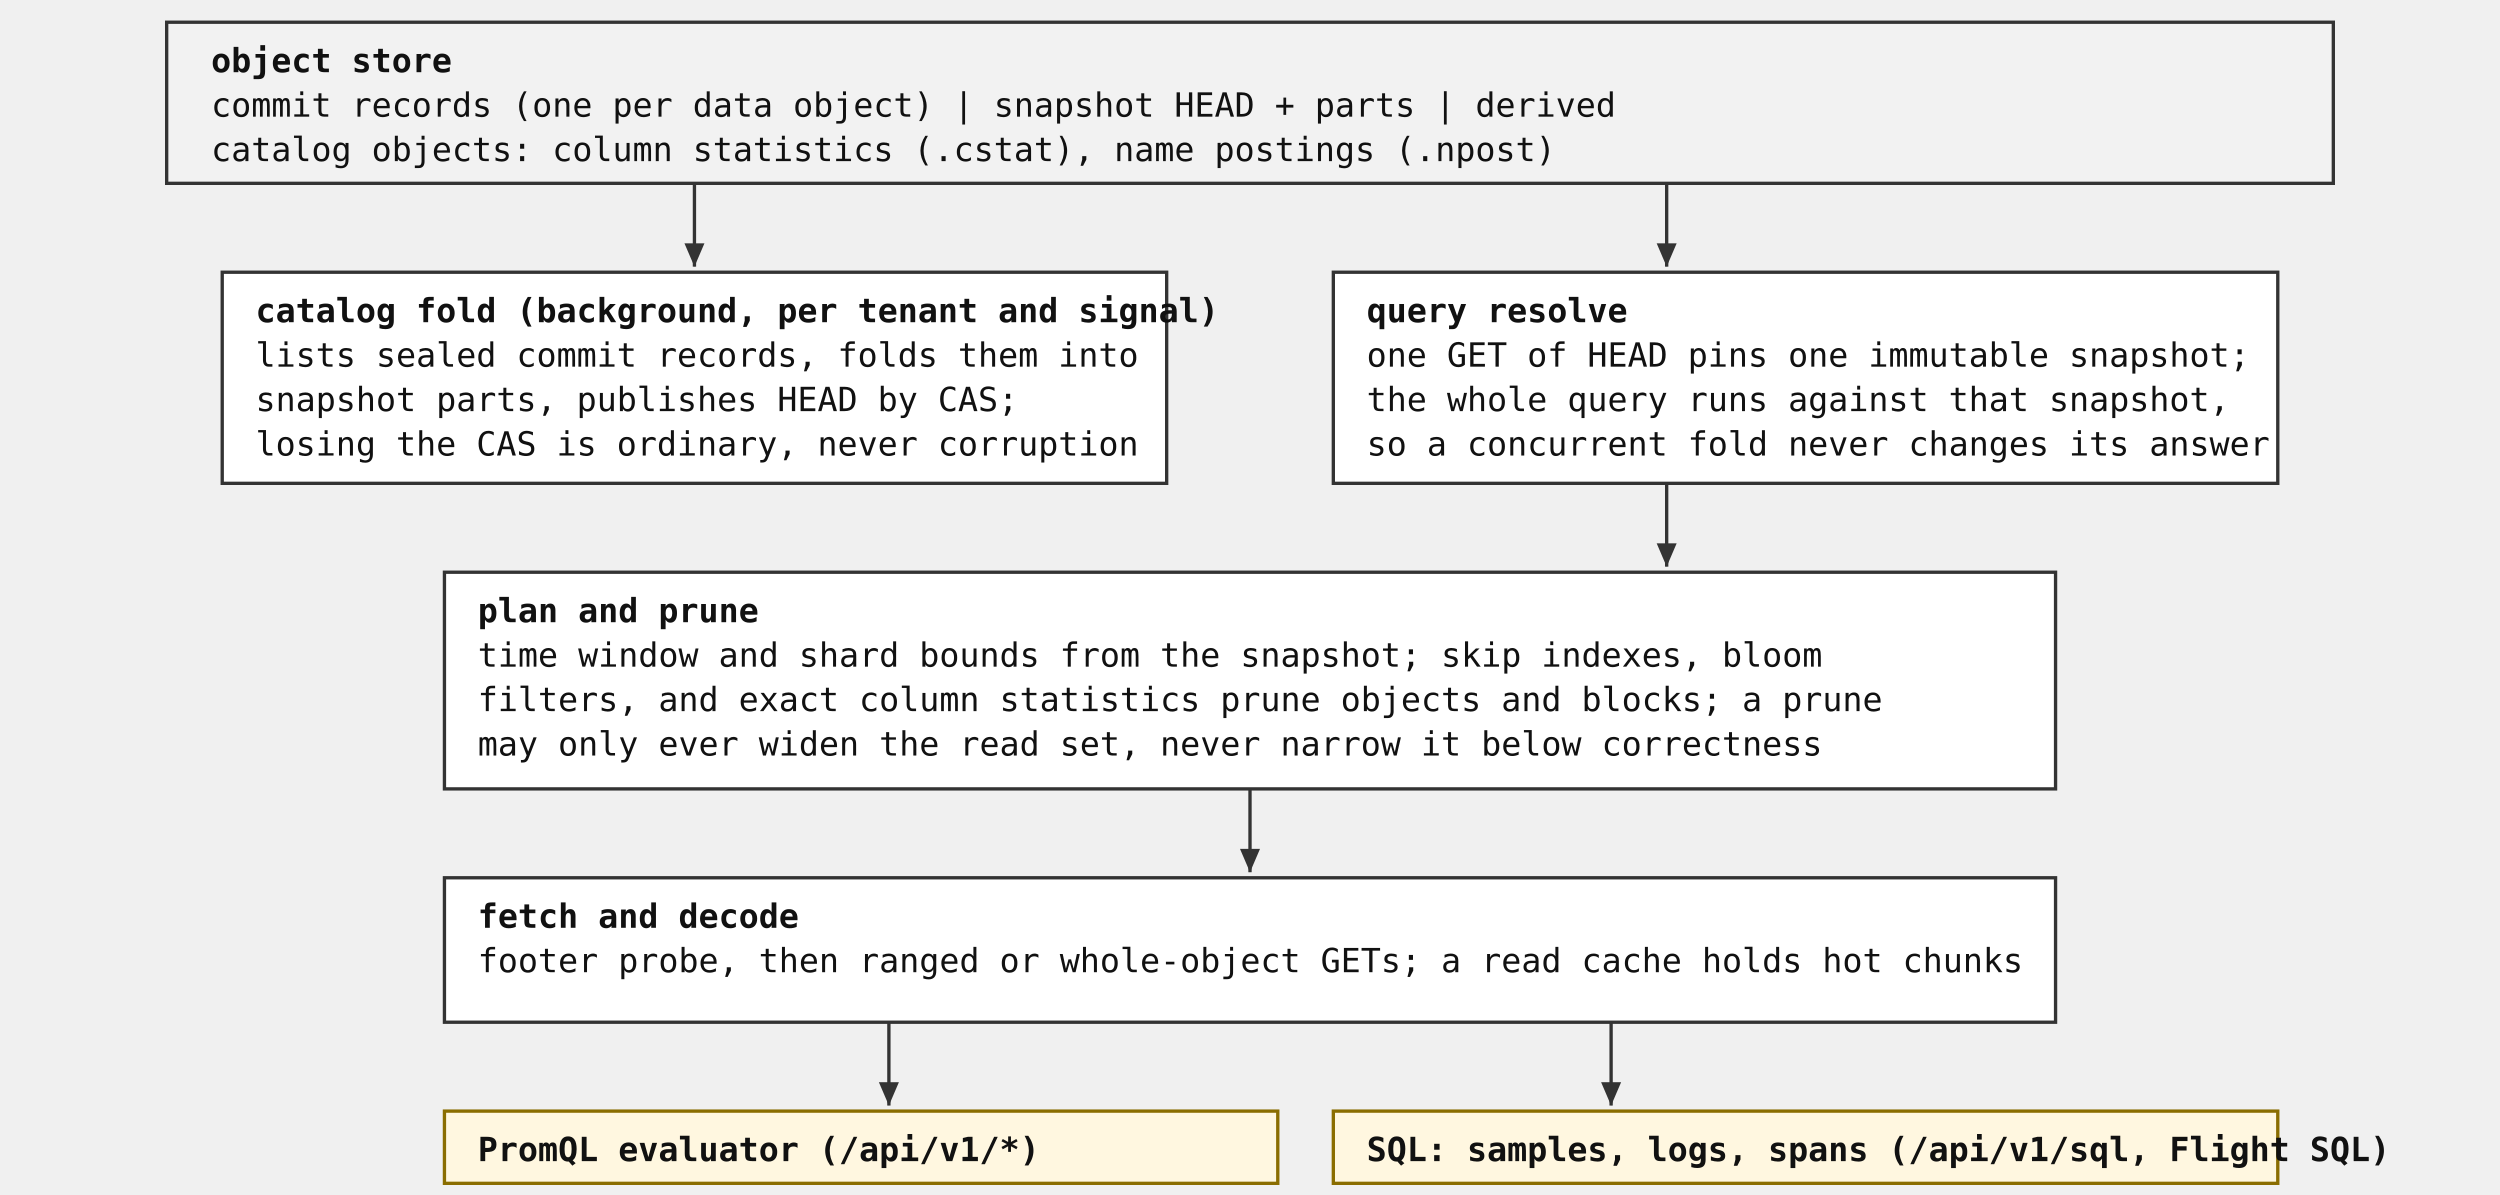
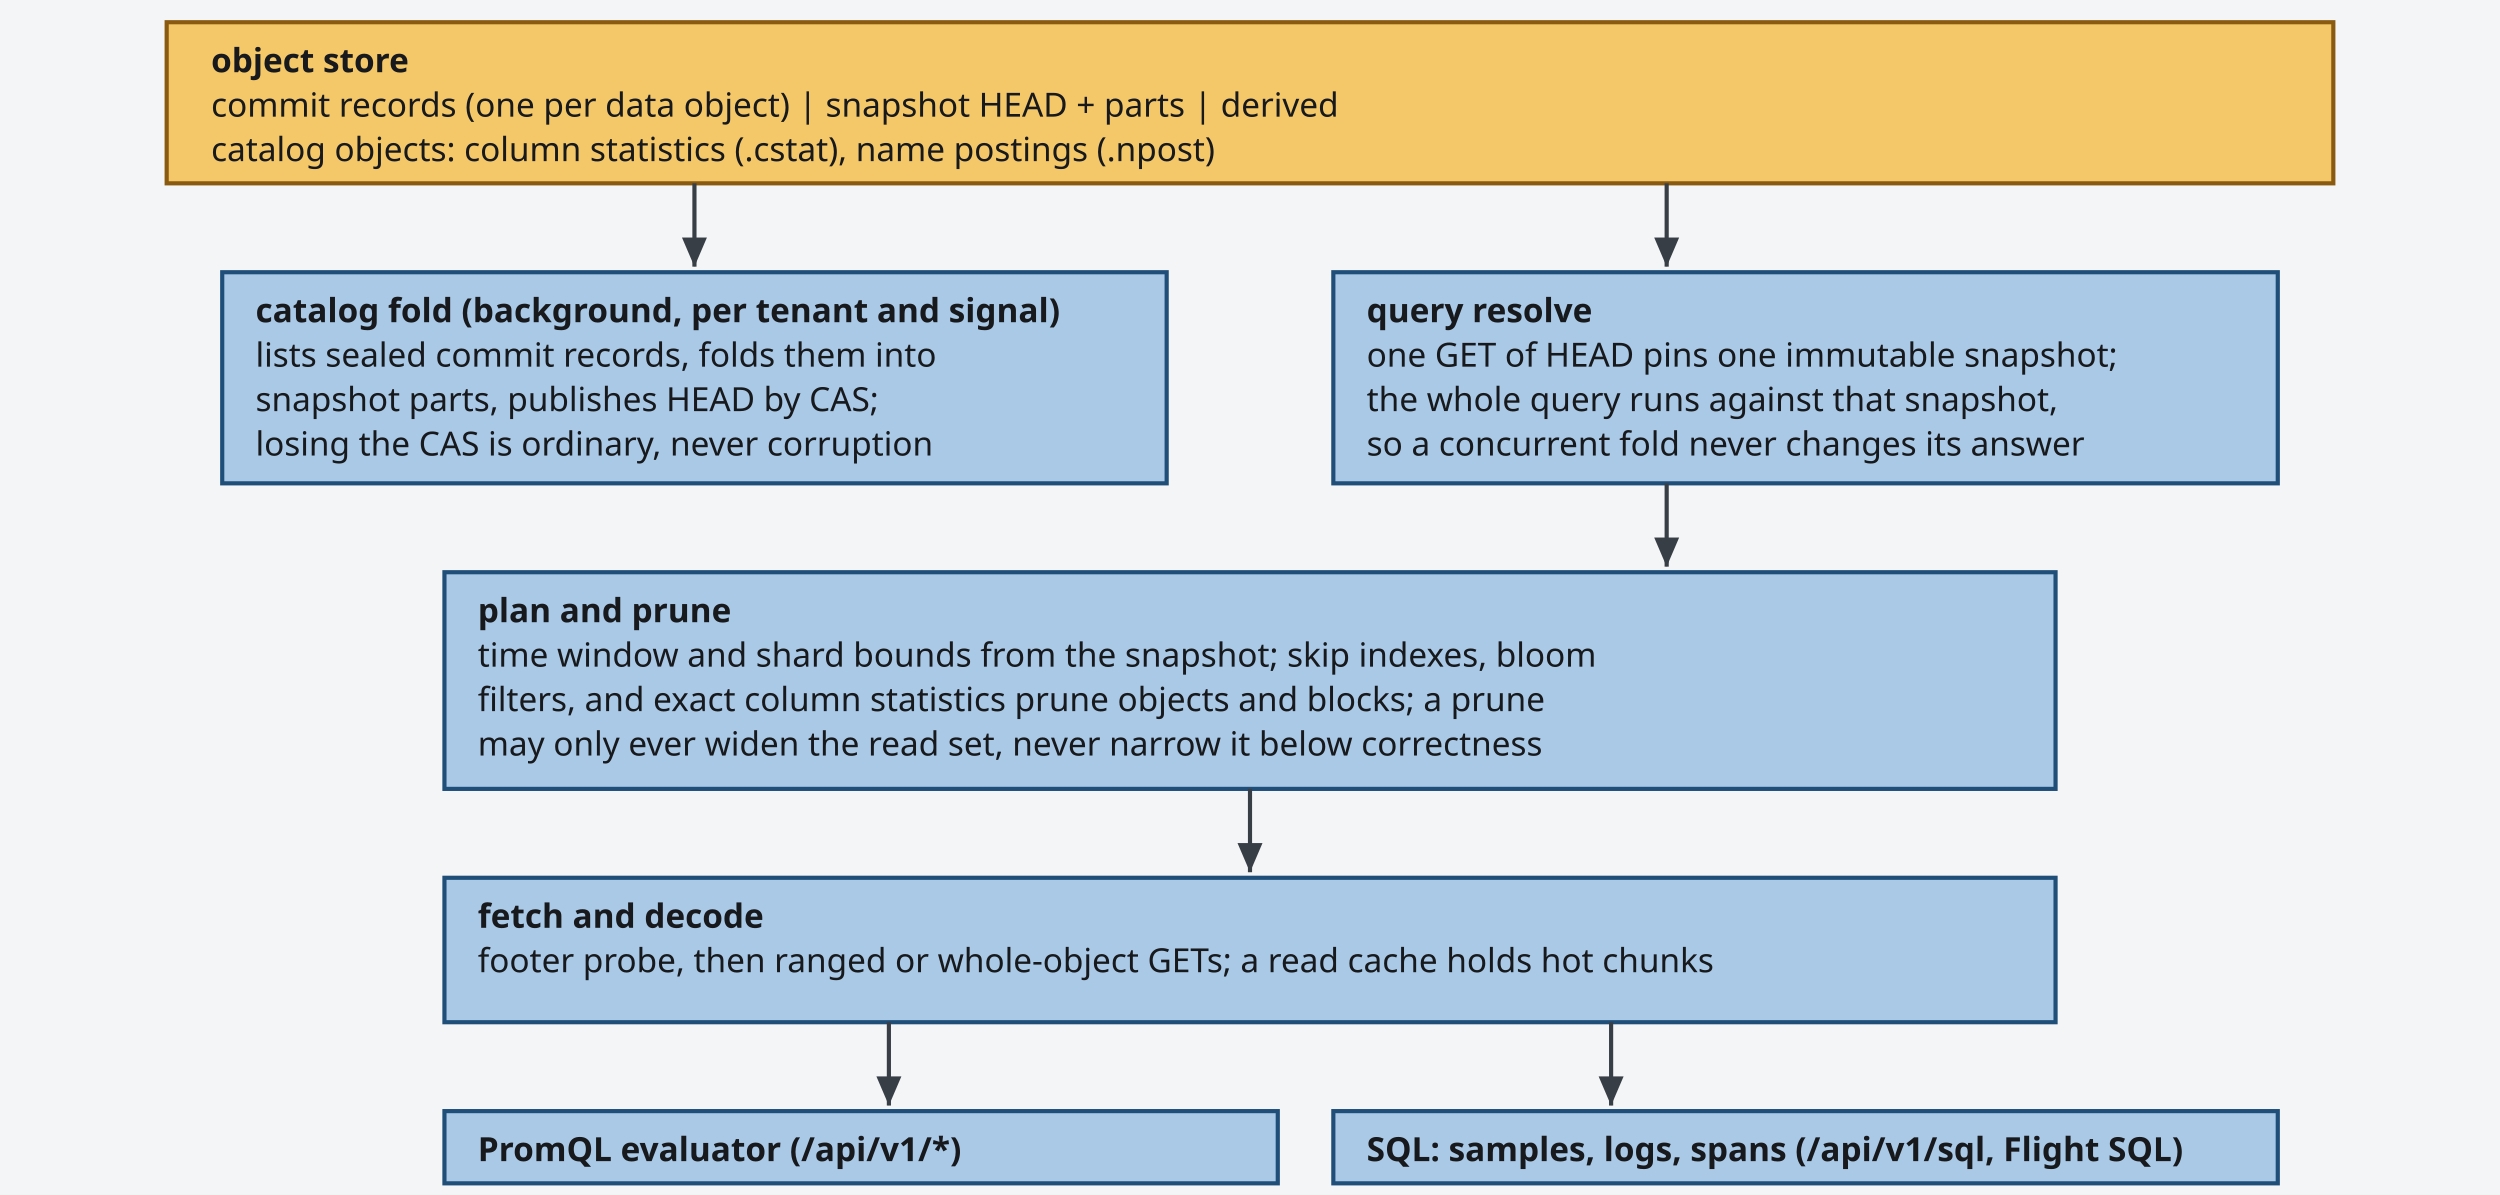
<svg xmlns="http://www.w3.org/2000/svg" viewBox="0 0 900 430" width="900" role="img" aria-label="Read path: commit records fold into a snapshot; queries resolve the snapshot and read segments">
  <style>
-     .b{fill:#ffffff;stroke:#333;stroke-width:1.2;}
-     .g{fill:#f2f2f2;stroke:#333;stroke-width:1.2;}
-     .s{fill:#fff7e0;stroke:#8a6d00;stroke-width:1.2;}
-     .t{font:12px monospace;fill:#111;}
-     .h{font:bold 12px monospace;fill:#111;}
-     .a{stroke:#333;stroke-width:1.2;fill:none;marker-end:url(#arP);}
+     .b{fill:#a9c9e6;stroke:#1f4e79;stroke-width:1.5;}
+     .g{fill:#f4c869;stroke:#8a5a10;stroke-width:1.5;}
+     .s{fill:#a9c9e6;stroke:#1f4e79;stroke-width:1.5;}
+     .t{font:12px system-ui, sans-serif;fill:#17191c;}
+     .h{font:bold 12px system-ui, sans-serif;fill:#17191c;}
+     .a{stroke:#383e46;stroke-width:1.5;fill:none;marker-end:url(#arP);}
  </style>
  <defs>
    <marker id="arP" markerWidth="8" markerHeight="8" refX="7" refY="3" orient="auto">
-       <path d="M0,0 L7,3 L0,6 z" fill="#333" />
+       <path d="M0,0 L7,3 L0,6 z" fill="#383e46" />
    </marker>
  </defs>
+   <rect x="0" y="0" width="900" height="430" fill="#f4f5f7" />
  <rect class="g" x="60" y="8" width="780" height="58" />
  <text class="h" x="76" y="26">object store</text>
  <text class="t" x="76" y="42">commit records (one per data object) | snapshot HEAD + parts | derived</text>
  <text class="t" x="76" y="58">catalog objects: column statistics (.cstat), name postings (.npost)</text>
  <path class="a" d="M250,66 L250,96" />
  <rect class="b" x="80" y="98" width="340" height="76" />
  <text class="h" x="92" y="116">catalog fold (background, per tenant and signal)</text>
  <text class="t" x="92" y="132">lists sealed commit records, folds them into</text>
  <text class="t" x="92" y="148">snapshot parts, publishes HEAD by CAS;</text>
  <text class="t" x="92" y="164">losing the CAS is ordinary, never corruption</text>
  <path class="a" d="M600,66 L600,96" />
  <rect class="b" x="480" y="98" width="340" height="76" />
  <text class="h" x="492" y="116">query resolve</text>
  <text class="t" x="492" y="132">one GET of HEAD pins one immutable snapshot;</text>
  <text class="t" x="492" y="148">the whole query runs against that snapshot,</text>
  <text class="t" x="492" y="164">so a concurrent fold never changes its answer</text>
  <path class="a" d="M600,174 L600,204" />
  <rect class="b" x="160" y="206" width="580" height="78" />
  <text class="h" x="172" y="224">plan and prune</text>
  <text class="t" x="172" y="240">time window and shard bounds from the snapshot; skip indexes, bloom</text>
  <text class="t" x="172" y="256">filters, and exact column statistics prune objects and blocks; a prune</text>
  <text class="t" x="172" y="272">may only ever widen the read set, never narrow it below correctness</text>
  <path class="a" d="M450,284 L450,314" />
  <rect class="b" x="160" y="316" width="580" height="52" />
  <text class="h" x="172" y="334">fetch and decode</text>
  <text class="t" x="172" y="350">footer probe, then ranged or whole-object GETs; a read cache holds hot chunks</text>
  <path class="a" d="M320,368 L320,398" />
  <path class="a" d="M580,368 L580,398" />
  <rect class="s" x="160" y="400" width="300" height="26" />
  <text class="h" x="172" y="418">PromQL evaluator (/api/v1/*)</text>
  <rect class="s" x="480" y="400" width="340" height="26" />
  <text class="h" x="492" y="418">SQL: samples, logs, spans (/api/v1/sql, Flight SQL)</text>
</svg>
